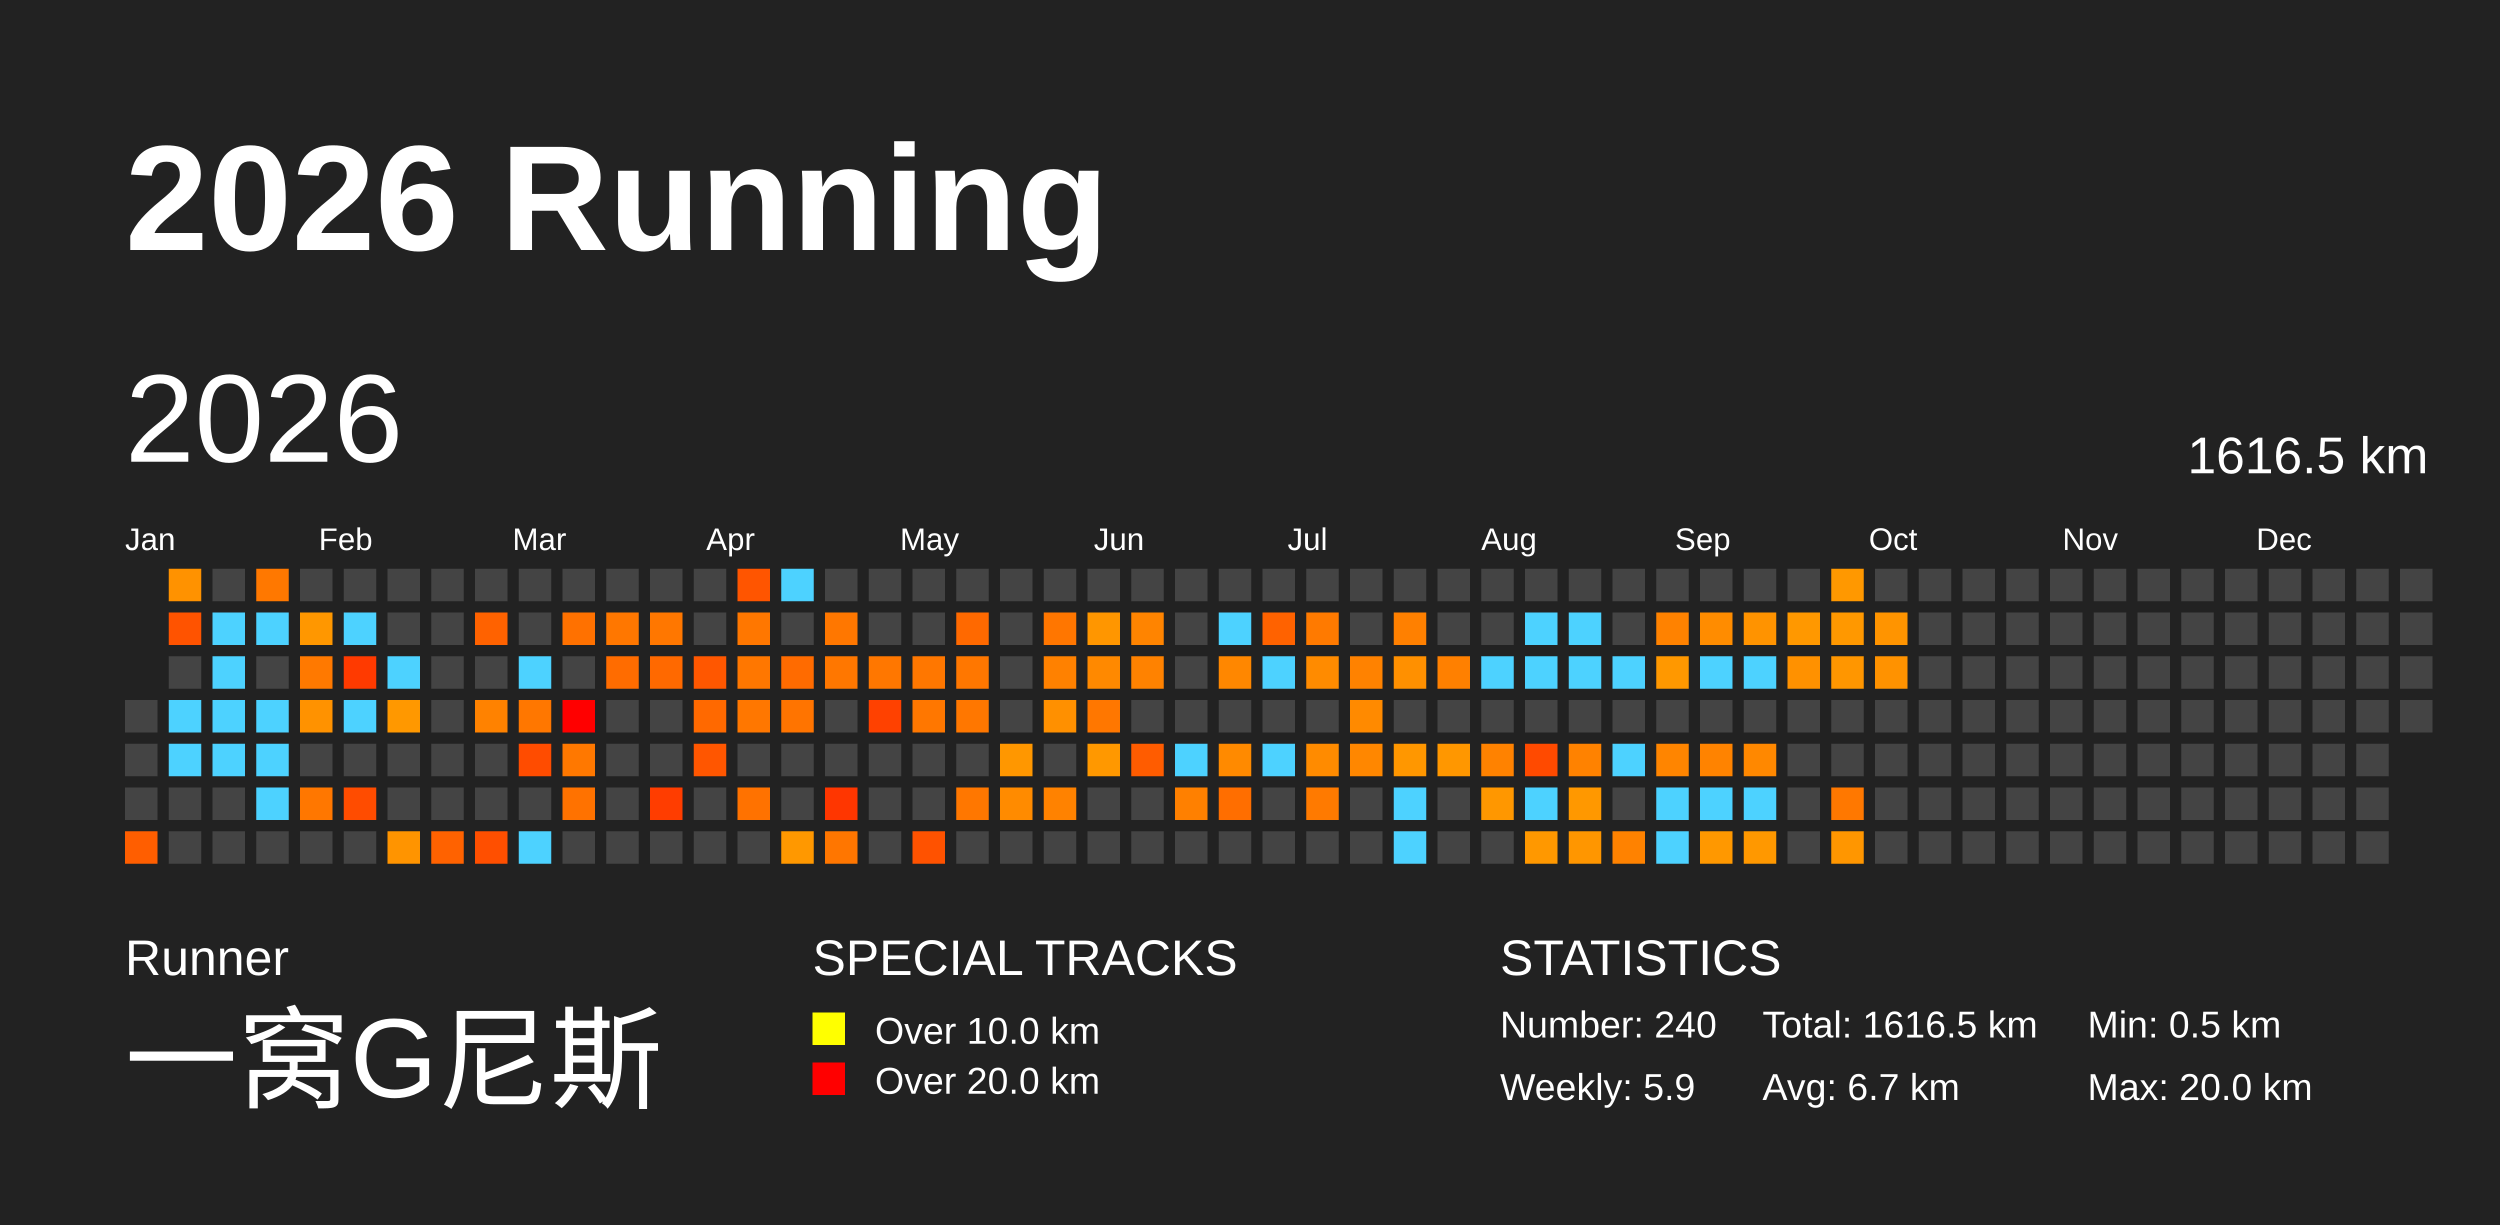
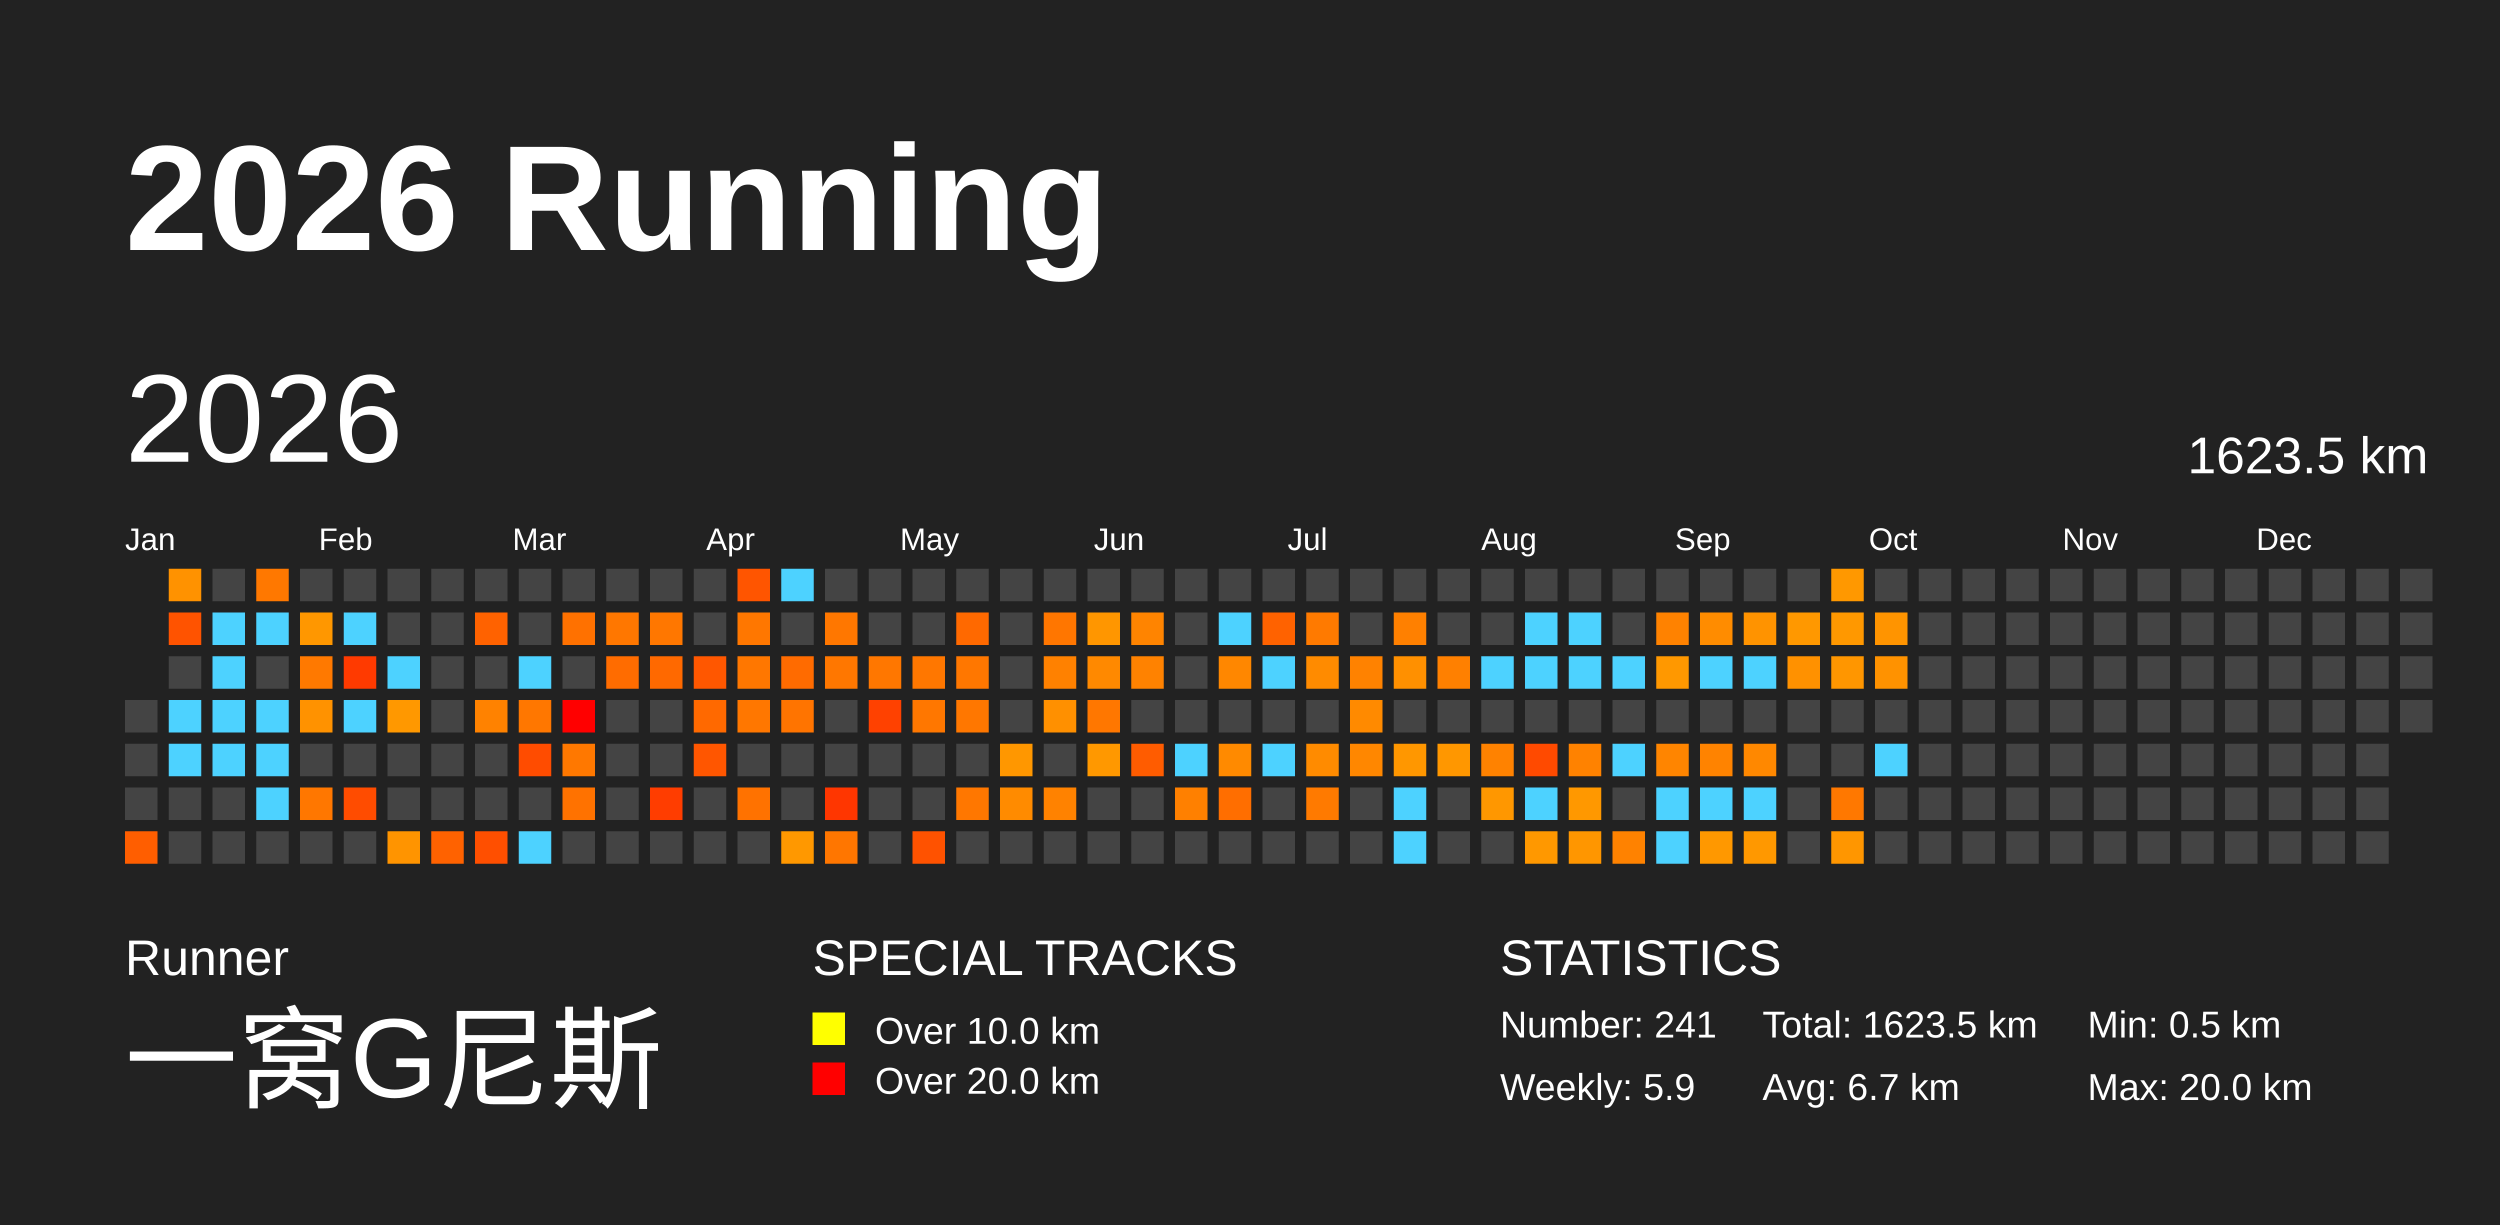
<svg xmlns="http://www.w3.org/2000/svg" baseProfile="full" height="98mm" version="1.1" viewBox="0,0,200,98" width="200mm">
  <defs>
    <pattern height="2" id="indoor-stripe" patternUnits="userSpaceOnUse" width="2">
      <line stroke="white" stroke-opacity="0.45" stroke-width="0.5" x1="0" x2="2" y1="2" y2="0" />
    </pattern>
  </defs>
  <rect fill="#222222" height="98" width="200" x="0" y="0" />
  <text fill="#FFFFFF" style="font-size:12px; font-family:Arial; font-weight:bold;" x="10" y="20">2026 Running</text>
  <text fill="#FFFFFF" style="font-size:4px; font-family:Arial" x="10" y="78">Runner</text>
  <text fill="#FFFFFF" style="font-size:9px; font-family:Arial" x="10" y="88">一窝G尼斯</text>
  <text fill="#FFFFFF" style="font-size:4px; font-family:Arial" x="65" y="78">SPECIAL TRACKS</text>
  <rect fill="yellow" height="2.6" width="2.6" x="65" y="81" />
  <text fill="#FFFFFF" style="font-size:3px; font-family:Arial" x="70" y="83.5">Over 10.0 km</text>
  <rect fill="red" height="2.6" width="2.6" x="65" y="85" />
  <text fill="#FFFFFF" style="font-size:3px; font-family:Arial" x="70" y="87.5">Over 20.0 km</text>
  <text fill="#FFFFFF" style="font-size:4px; font-family:Arial" x="120" y="78">STATISTICS</text>
-   <text fill="#FFFFFF" style="font-size:3px; font-family:Arial" x="120" y="83">Number: 240</text>
+   <text fill="#FFFFFF" style="font-size:3px; font-family:Arial" x="120" y="83">Number: 241</text>
  <text fill="#FFFFFF" style="font-size:3px; font-family:Arial" x="120" y="88">Weekly: 5.9</text>
-   <text fill="#FFFFFF" style="font-size:3px; font-family:Arial" x="141" y="83">Total: 1616.5 km</text>
+   <text fill="#FFFFFF" style="font-size:3px; font-family:Arial" x="141" y="83">Total: 1623.5 km</text>
  <text fill="#FFFFFF" style="font-size:3px; font-family:Arial" x="141" y="88">Avg: 6.7 km</text>
  <text fill="#FFFFFF" style="font-size:3px; font-family:Arial" x="167" y="83">Min: 0.5 km</text>
  <text fill="#FFFFFF" style="font-size:3px; font-family:Arial" x="167" y="88">Max: 20.0 km</text>
  <text dominant-baseline="hanging" fill="#FFFFFF" style="font-size:10.0px; font-family:Arial;" x="10" y="30">2026</text>
-   <text dominant-baseline="hanging" fill="#FFFFFF" style="font-size:4.125px; font-family:Arial;" x="175" y="35">1616.5 km</text>
+   <text dominant-baseline="hanging" fill="#FFFFFF" style="font-size:4.125px; font-family:Arial;" x="175" y="35">1623.5 km</text>
  <text fill="#FFFFFF" style="font-size:2.5px; font-family:Arial" x="10.0" y="44">Jan</text>
  <text fill="#FFFFFF" style="font-size:2.5px; font-family:Arial" x="25.5" y="44">Feb</text>
  <text fill="#FFFFFF" style="font-size:2.5px; font-family:Arial" x="41.0" y="44">Mar</text>
  <text fill="#FFFFFF" style="font-size:2.5px; font-family:Arial" x="56.5" y="44">Apr</text>
  <text fill="#FFFFFF" style="font-size:2.5px; font-family:Arial" x="72.0" y="44">May</text>
  <text fill="#FFFFFF" style="font-size:2.5px; font-family:Arial" x="87.5" y="44">Jun</text>
  <text fill="#FFFFFF" style="font-size:2.5px; font-family:Arial" x="103.0" y="44">Jul</text>
  <text fill="#FFFFFF" style="font-size:2.5px; font-family:Arial" x="118.5" y="44">Aug</text>
  <text fill="#FFFFFF" style="font-size:2.5px; font-family:Arial" x="134.0" y="44">Sep</text>
  <text fill="#FFFFFF" style="font-size:2.5px; font-family:Arial" x="149.5" y="44">Oct</text>
  <text fill="#FFFFFF" style="font-size:2.5px; font-family:Arial" x="165.0" y="44">Nov</text>
  <text fill="#FFFFFF" style="font-size:2.5px; font-family:Arial" x="180.5" y="44">Dec</text>
  <rect fill="#444444" height="2.6" width="2.6" x="10.0" y="56.0" />
  <rect fill="#444444" height="2.6" width="2.6" x="10.0" y="59.5" />
  <rect fill="#444444" height="2.6" width="2.6" x="10.0" y="63.0" />
  <rect fill="#ff5e00" height="2.6" width="2.6" x="10.0" y="66.5" />
  <rect fill="#ff9200" height="2.6" width="2.6" x="13.5" y="45.5" />
  <rect fill="#ff5300" height="2.6" width="2.6" x="13.5" y="49.0" />
  <rect fill="#444444" height="2.6" width="2.6" x="13.5" y="52.5" />
  <rect fill="#4dd2ff" height="2.6" width="2.6" x="13.5" y="56.0" />
  <rect fill="#4dd2ff" height="2.6" width="2.6" x="13.5" y="59.5" />
  <rect fill="#444444" height="2.6" width="2.6" x="13.5" y="63.0" />
  <rect fill="#444444" height="2.6" width="2.6" x="13.5" y="66.5" />
  <rect fill="#444444" height="2.6" width="2.6" x="17.0" y="45.5" />
  <rect fill="#4dd2ff" height="2.6" width="2.6" x="17.0" y="49.0" />
  <rect fill="#4dd2ff" height="2.6" width="2.6" x="17.0" y="52.5" />
  <rect fill="#4dd2ff" height="2.6" width="2.6" x="17.0" y="56.0" />
  <rect fill="#4dd2ff" height="2.6" width="2.6" x="17.0" y="59.5" />
  <rect fill="#444444" height="2.6" width="2.6" x="17.0" y="63.0" />
  <rect fill="#444444" height="2.6" width="2.6" x="17.0" y="66.5" />
  <rect fill="#ff7800" height="2.6" width="2.6" x="20.5" y="45.5" />
  <rect fill="#4dd2ff" height="2.6" width="2.6" x="20.5" y="49.0" />
  <rect fill="#444444" height="2.6" width="2.6" x="20.5" y="52.5" />
  <rect fill="#4dd2ff" height="2.6" width="2.6" x="20.5" y="56.0" />
  <rect fill="#4dd2ff" height="2.6" width="2.6" x="20.5" y="59.5" />
  <rect fill="#4dd2ff" height="2.6" width="2.6" x="20.5" y="63.0" />
  <rect fill="#444444" height="2.6" width="2.6" x="20.5" y="66.5" />
  <rect fill="#444444" height="2.6" width="2.6" x="24.0" y="45.5" />
  <rect fill="#ff9700" height="2.6" width="2.6" x="24.0" y="49.0" />
  <rect fill="#ff7900" height="2.6" width="2.6" x="24.0" y="52.5" />
  <rect fill="#ff9200" height="2.6" width="2.6" x="24.0" y="56.0" />
  <rect fill="#444444" height="2.6" width="2.6" x="24.0" y="59.5" />
  <rect fill="#ff7700" height="2.6" width="2.6" x="24.0" y="63.0" />
  <rect fill="#444444" height="2.6" width="2.6" x="24.0" y="66.5" />
  <rect fill="#444444" height="2.6" width="2.6" x="27.5" y="45.5" />
  <rect fill="#4dd2ff" height="2.6" width="2.6" x="27.5" y="49.0" />
  <rect fill="#ff3a00" height="2.6" width="2.6" x="27.5" y="52.5" />
  <rect fill="#4dd2ff" height="2.6" width="2.6" x="27.5" y="56.0" />
  <rect fill="#444444" height="2.6" width="2.6" x="27.5" y="59.5" />
  <rect fill="#ff4c00" height="2.6" width="2.6" x="27.5" y="63.0" />
  <rect fill="#444444" height="2.6" width="2.6" x="27.5" y="66.5" />
  <rect fill="#444444" height="2.6" width="2.6" x="31.0" y="45.5" />
  <rect fill="#444444" height="2.6" width="2.6" x="31.0" y="49.0" />
  <rect fill="#4dd2ff" height="2.6" width="2.6" x="31.0" y="52.5" />
  <rect fill="#ff9800" height="2.6" width="2.6" x="31.0" y="56.0" />
  <rect fill="#444444" height="2.6" width="2.6" x="31.0" y="59.5" />
  <rect fill="#444444" height="2.6" width="2.6" x="31.0" y="63.0" />
  <rect fill="#ff9400" height="2.6" width="2.6" x="31.0" y="66.5" />
  <rect fill="#444444" height="2.6" width="2.6" x="34.5" y="45.5" />
  <rect fill="#444444" height="2.6" width="2.6" x="34.5" y="49.0" />
  <rect fill="#444444" height="2.6" width="2.6" x="34.5" y="52.5" />
  <rect fill="#444444" height="2.6" width="2.6" x="34.5" y="56.0" />
  <rect fill="#444444" height="2.6" width="2.6" x="34.5" y="59.5" />
  <rect fill="#444444" height="2.6" width="2.6" x="34.5" y="63.0" />
  <rect fill="#ff6200" height="2.6" width="2.6" x="34.5" y="66.5" />
  <rect fill="#444444" height="2.6" width="2.6" x="38.0" y="45.5" />
  <rect fill="#ff6200" height="2.6" width="2.6" x="38.0" y="49.0" />
  <rect fill="#444444" height="2.6" width="2.6" x="38.0" y="52.5" />
  <rect fill="#ff8200" height="2.6" width="2.6" x="38.0" y="56.0" />
  <rect fill="#444444" height="2.6" width="2.6" x="38.0" y="59.5" />
  <rect fill="#444444" height="2.6" width="2.6" x="38.0" y="63.0" />
  <rect fill="#ff4f00" height="2.6" width="2.6" x="38.0" y="66.5" />
  <rect fill="#444444" height="2.6" width="2.6" x="41.5" y="45.5" />
  <rect fill="#444444" height="2.6" width="2.6" x="41.5" y="49.0" />
  <rect fill="#4dd2ff" height="2.6" width="2.6" x="41.5" y="52.5" />
  <rect fill="#ff7700" height="2.6" width="2.6" x="41.5" y="56.0" />
  <rect fill="#ff4c00" height="2.6" width="2.6" x="41.5" y="59.5" />
  <rect fill="#444444" height="2.6" width="2.6" x="41.5" y="63.0" />
  <rect fill="#4dd2ff" height="2.6" width="2.6" x="41.5" y="66.5" />
  <rect fill="#444444" height="2.6" width="2.6" x="45.0" y="45.5" />
  <rect fill="#ff7100" height="2.6" width="2.6" x="45.0" y="49.0" />
  <rect fill="#444444" height="2.6" width="2.6" x="45.0" y="52.5" />
  <rect fill="red" height="2.6" width="2.6" x="45.0" y="56.0" />
  <rect fill="#ff7800" height="2.6" width="2.6" x="45.0" y="59.5" />
  <rect fill="#ff7200" height="2.6" width="2.6" x="45.0" y="63.0" />
  <rect fill="#444444" height="2.6" width="2.6" x="45.0" y="66.5" />
  <rect fill="#444444" height="2.6" width="2.6" x="48.5" y="45.5" />
  <rect fill="#ff7700" height="2.6" width="2.6" x="48.5" y="49.0" />
  <rect fill="#ff6c00" height="2.6" width="2.6" x="48.5" y="52.5" />
  <rect fill="#444444" height="2.6" width="2.6" x="48.5" y="56.0" />
  <rect fill="#444444" height="2.6" width="2.6" x="48.5" y="59.5" />
  <rect fill="#444444" height="2.6" width="2.6" x="48.5" y="63.0" />
  <rect fill="#444444" height="2.6" width="2.6" x="48.5" y="66.5" />
  <rect fill="#444444" height="2.6" width="2.6" x="52.0" y="45.5" />
  <rect fill="#ff7700" height="2.6" width="2.6" x="52.0" y="49.0" />
  <rect fill="#ff6900" height="2.6" width="2.6" x="52.0" y="52.5" />
  <rect fill="#444444" height="2.6" width="2.6" x="52.0" y="56.0" />
  <rect fill="#444444" height="2.6" width="2.6" x="52.0" y="59.5" />
  <rect fill="#ff3d00" height="2.6" width="2.6" x="52.0" y="63.0" />
  <rect fill="#444444" height="2.6" width="2.6" x="52.0" y="66.5" />
  <rect fill="#444444" height="2.6" width="2.6" x="55.5" y="45.5" />
  <rect fill="#444444" height="2.6" width="2.6" x="55.5" y="49.0" />
  <rect fill="#ff5700" height="2.6" width="2.6" x="55.5" y="52.5" />
  <rect fill="#ff6900" height="2.6" width="2.6" x="55.5" y="56.0" />
  <rect fill="#ff5600" height="2.6" width="2.6" x="55.5" y="59.5" />
  <rect fill="#444444" height="2.6" width="2.6" x="55.5" y="63.0" />
  <rect fill="#444444" height="2.6" width="2.6" x="55.5" y="66.5" />
  <rect fill="#ff5500" height="2.6" width="2.6" x="59.0" y="45.5" />
  <rect fill="#ff7700" height="2.6" width="2.6" x="59.0" y="49.0" />
  <rect fill="#ff7700" height="2.6" width="2.6" x="59.0" y="52.5" />
  <rect fill="#ff7700" height="2.6" width="2.6" x="59.0" y="56.0" />
  <rect fill="#444444" height="2.6" width="2.6" x="59.0" y="59.5" />
  <rect fill="#ff7200" height="2.6" width="2.6" x="59.0" y="63.0" />
  <rect fill="#444444" height="2.6" width="2.6" x="59.0" y="66.5" />
  <rect fill="#4dd2ff" height="2.6" width="2.6" x="62.5" y="45.5" />
  <rect fill="#444444" height="2.6" width="2.6" x="62.5" y="49.0" />
  <rect fill="#ff6b00" height="2.6" width="2.6" x="62.5" y="52.5" />
  <rect fill="#ff7400" height="2.6" width="2.6" x="62.5" y="56.0" />
  <rect fill="#444444" height="2.6" width="2.6" x="62.5" y="59.5" />
  <rect fill="#444444" height="2.6" width="2.6" x="62.5" y="63.0" />
  <rect fill="#ff9800" height="2.6" width="2.6" x="62.5" y="66.5" />
  <rect fill="#444444" height="2.6" width="2.6" x="66.0" y="45.5" />
  <rect fill="#ff7700" height="2.6" width="2.6" x="66.0" y="49.0" />
  <rect fill="#ff7700" height="2.6" width="2.6" x="66.0" y="52.5" />
  <rect fill="#444444" height="2.6" width="2.6" x="66.0" y="56.0" />
  <rect fill="#444444" height="2.6" width="2.6" x="66.0" y="59.5" />
  <rect fill="#ff3600" height="2.6" width="2.6" x="66.0" y="63.0" />
  <rect fill="#ff7600" height="2.6" width="2.6" x="66.0" y="66.5" />
  <rect fill="#444444" height="2.6" width="2.6" x="69.5" y="45.5" />
  <rect fill="#444444" height="2.6" width="2.6" x="69.5" y="49.0" />
  <rect fill="#ff7700" height="2.6" width="2.6" x="69.5" y="52.5" />
  <rect fill="#ff4100" height="2.6" width="2.6" x="69.5" y="56.0" />
  <rect fill="#444444" height="2.6" width="2.6" x="69.5" y="59.5" />
  <rect fill="#444444" height="2.6" width="2.6" x="69.5" y="63.0" />
  <rect fill="#444444" height="2.6" width="2.6" x="69.5" y="66.5" />
  <rect fill="#444444" height="2.6" width="2.6" x="73.0" y="45.5" />
  <rect fill="#444444" height="2.6" width="2.6" x="73.0" y="49.0" />
  <rect fill="#ff7700" height="2.6" width="2.6" x="73.0" y="52.5" />
  <rect fill="#ff7700" height="2.6" width="2.6" x="73.0" y="56.0" />
  <rect fill="#444444" height="2.6" width="2.6" x="73.0" y="59.5" />
  <rect fill="#444444" height="2.6" width="2.6" x="73.0" y="63.0" />
  <rect fill="#ff5200" height="2.6" width="2.6" x="73.0" y="66.5" />
  <rect fill="#444444" height="2.6" width="2.6" x="76.5" y="45.5" />
  <rect fill="#ff6900" height="2.6" width="2.6" x="76.5" y="49.0" />
  <rect fill="#ff7700" height="2.6" width="2.6" x="76.5" y="52.5" />
  <rect fill="#ff7700" height="2.6" width="2.6" x="76.5" y="56.0" />
  <rect fill="#444444" height="2.6" width="2.6" x="76.5" y="59.5" />
  <rect fill="#ff7700" height="2.6" width="2.6" x="76.5" y="63.0" />
  <rect fill="#444444" height="2.6" width="2.6" x="76.5" y="66.5" />
  <rect fill="#444444" height="2.6" width="2.6" x="80.0" y="45.5" />
  <rect fill="#444444" height="2.6" width="2.6" x="80.0" y="49.0" />
  <rect fill="#444444" height="2.6" width="2.6" x="80.0" y="52.5" />
  <rect fill="#444444" height="2.6" width="2.6" x="80.0" y="56.0" />
  <rect fill="#ff9700" height="2.6" width="2.6" x="80.0" y="59.5" />
  <rect fill="#ff8b00" height="2.6" width="2.6" x="80.0" y="63.0" />
  <rect fill="#444444" height="2.6" width="2.6" x="80.0" y="66.5" />
  <rect fill="#444444" height="2.6" width="2.6" x="83.5" y="45.5" />
  <rect fill="#ff7600" height="2.6" width="2.6" x="83.5" y="49.0" />
  <rect fill="#ff8100" height="2.6" width="2.6" x="83.5" y="52.5" />
  <rect fill="#ff9000" height="2.6" width="2.6" x="83.5" y="56.0" />
  <rect fill="#444444" height="2.6" width="2.6" x="83.5" y="59.5" />
  <rect fill="#ff8200" height="2.6" width="2.6" x="83.5" y="63.0" />
  <rect fill="#444444" height="2.6" width="2.6" x="83.5" y="66.5" />
  <rect fill="#444444" height="2.6" width="2.6" x="87.0" y="45.5" />
  <rect fill="#ff9600" height="2.6" width="2.6" x="87.0" y="49.0" />
  <rect fill="#ff8900" height="2.6" width="2.6" x="87.0" y="52.5" />
  <rect fill="#ff7700" height="2.6" width="2.6" x="87.0" y="56.0" />
  <rect fill="#ff9800" height="2.6" width="2.6" x="87.0" y="59.5" />
  <rect fill="#444444" height="2.6" width="2.6" x="87.0" y="63.0" />
  <rect fill="#444444" height="2.6" width="2.6" x="87.0" y="66.5" />
  <rect fill="#444444" height="2.6" width="2.6" x="90.5" y="45.5" />
  <rect fill="#ff8400" height="2.6" width="2.6" x="90.5" y="49.0" />
  <rect fill="#ff8200" height="2.6" width="2.6" x="90.5" y="52.5" />
  <rect fill="#444444" height="2.6" width="2.6" x="90.5" y="56.0" />
  <rect fill="#ff5c00" height="2.6" width="2.6" x="90.5" y="59.5" />
  <rect fill="#444444" height="2.6" width="2.6" x="90.5" y="63.0" />
  <rect fill="#444444" height="2.6" width="2.6" x="90.5" y="66.5" />
  <rect fill="#444444" height="2.6" width="2.6" x="94.0" y="45.5" />
  <rect fill="#444444" height="2.6" width="2.6" x="94.0" y="49.0" />
  <rect fill="#444444" height="2.6" width="2.6" x="94.0" y="52.5" />
  <rect fill="#444444" height="2.6" width="2.6" x="94.0" y="56.0" />
  <rect fill="#4dd2ff" height="2.6" width="2.6" x="94.0" y="59.5" />
  <rect fill="#ff8000" height="2.6" width="2.6" x="94.0" y="63.0" />
  <rect fill="#444444" height="2.6" width="2.6" x="94.0" y="66.5" />
  <rect fill="#444444" height="2.6" width="2.6" x="97.5" y="45.5" />
  <rect fill="#4dd2ff" height="2.6" width="2.6" x="97.5" y="49.0" />
  <rect fill="#ff8700" height="2.6" width="2.6" x="97.5" y="52.5" />
  <rect fill="#444444" height="2.6" width="2.6" x="97.5" y="56.0" />
  <rect fill="#ff8a00" height="2.6" width="2.6" x="97.5" y="59.5" />
  <rect fill="#ff6e00" height="2.6" width="2.6" x="97.5" y="63.0" />
  <rect fill="#444444" height="2.6" width="2.6" x="97.5" y="66.5" />
  <rect fill="#444444" height="2.6" width="2.6" x="101.0" y="45.5" />
  <rect fill="#ff6200" height="2.6" width="2.6" x="101.0" y="49.0" />
  <rect fill="#4dd2ff" height="2.6" width="2.6" x="101.0" y="52.5" />
  <rect fill="#444444" height="2.6" width="2.6" x="101.0" y="56.0" />
  <rect fill="#4dd2ff" height="2.6" width="2.6" x="101.0" y="59.5" />
  <rect fill="#444444" height="2.6" width="2.6" x="101.0" y="63.0" />
  <rect fill="#444444" height="2.6" width="2.6" x="101.0" y="66.5" />
  <rect fill="#444444" height="2.6" width="2.6" x="104.5" y="45.5" />
  <rect fill="#ff7a00" height="2.6" width="2.6" x="104.5" y="49.0" />
  <rect fill="#ff8b00" height="2.6" width="2.6" x="104.5" y="52.5" />
  <rect fill="#444444" height="2.6" width="2.6" x="104.5" y="56.0" />
  <rect fill="#ff8b00" height="2.6" width="2.6" x="104.5" y="59.5" />
  <rect fill="#ff7a00" height="2.6" width="2.6" x="104.5" y="63.0" />
  <rect fill="#444444" height="2.6" width="2.6" x="104.5" y="66.5" />
  <rect fill="#444444" height="2.6" width="2.6" x="108.0" y="45.5" />
  <rect fill="#444444" height="2.6" width="2.6" x="108.0" y="49.0" />
  <rect fill="#ff8200" height="2.6" width="2.6" x="108.0" y="52.5" />
  <rect fill="#ff8a00" height="2.6" width="2.6" x="108.0" y="56.0" />
  <rect fill="#ff8700" height="2.6" width="2.6" x="108.0" y="59.5" />
  <rect fill="#444444" height="2.6" width="2.6" x="108.0" y="63.0" />
  <rect fill="#444444" height="2.6" width="2.6" x="108.0" y="66.5" />
  <rect fill="#444444" height="2.6" width="2.6" x="111.5" y="45.5" />
  <rect fill="#ff8000" height="2.6" width="2.6" x="111.5" y="49.0" />
  <rect fill="#ff9000" height="2.6" width="2.6" x="111.5" y="52.5" />
  <rect fill="#444444" height="2.6" width="2.6" x="111.5" y="56.0" />
  <rect fill="#ff9700" height="2.6" width="2.6" x="111.5" y="59.5" />
  <rect fill="#4dd2ff" height="2.6" width="2.6" x="111.5" y="63.0" />
  <rect fill="#4dd2ff" height="2.6" width="2.6" x="111.5" y="66.5" />
  <rect fill="#444444" height="2.6" width="2.6" x="115.0" y="45.5" />
  <rect fill="#444444" height="2.6" width="2.6" x="115.0" y="49.0" />
  <rect fill="#ff8000" height="2.6" width="2.6" x="115.0" y="52.5" />
  <rect fill="#444444" height="2.6" width="2.6" x="115.0" y="56.0" />
  <rect fill="#ff9700" height="2.6" width="2.6" x="115.0" y="59.5" />
  <rect fill="#444444" height="2.6" width="2.6" x="115.0" y="63.0" />
  <rect fill="#444444" height="2.6" width="2.6" x="115.0" y="66.5" />
  <rect fill="#444444" height="2.6" width="2.6" x="118.5" y="45.5" />
  <rect fill="#444444" height="2.6" width="2.6" x="118.5" y="49.0" />
  <rect fill="#4dd2ff" height="2.6" width="2.6" x="118.5" y="52.5" />
  <rect fill="#444444" height="2.6" width="2.6" x="118.5" y="56.0" />
  <rect fill="#ff8200" height="2.6" width="2.6" x="118.5" y="59.5" />
  <rect fill="#ff9700" height="2.6" width="2.6" x="118.5" y="63.0" />
  <rect fill="#444444" height="2.6" width="2.6" x="118.5" y="66.5" />
  <rect fill="#444444" height="2.6" width="2.6" x="122.0" y="45.5" />
  <rect fill="#4dd2ff" height="2.6" width="2.6" x="122.0" y="49.0" />
  <rect fill="#4dd2ff" height="2.6" width="2.6" x="122.0" y="52.5" />
  <rect fill="#444444" height="2.6" width="2.6" x="122.0" y="56.0" />
  <rect fill="#ff4a00" height="2.6" width="2.6" x="122.0" y="59.5" />
  <rect fill="#4dd2ff" height="2.6" width="2.6" x="122.0" y="63.0" />
  <rect fill="#ff9800" height="2.6" width="2.6" x="122.0" y="66.5" />
  <rect fill="#444444" height="2.6" width="2.6" x="125.5" y="45.5" />
  <rect fill="#4dd2ff" height="2.6" width="2.6" x="125.5" y="49.0" />
  <rect fill="#4dd2ff" height="2.6" width="2.6" x="125.5" y="52.5" />
  <rect fill="#444444" height="2.6" width="2.6" x="125.5" y="56.0" />
  <rect fill="#ff8200" height="2.6" width="2.6" x="125.5" y="59.5" />
  <rect fill="#ff9800" height="2.6" width="2.6" x="125.5" y="63.0" />
  <rect fill="#ff9600" height="2.6" width="2.6" x="125.5" y="66.5" />
  <rect fill="#444444" height="2.6" width="2.6" x="129.0" y="45.5" />
  <rect fill="#444444" height="2.6" width="2.6" x="129.0" y="49.0" />
  <rect fill="#4dd2ff" height="2.6" width="2.6" x="129.0" y="52.5" />
  <rect fill="#444444" height="2.6" width="2.6" x="129.0" y="56.0" />
  <rect fill="#4dd2ff" height="2.6" width="2.6" x="129.0" y="59.5" />
  <rect fill="#444444" height="2.6" width="2.6" x="129.0" y="63.0" />
  <rect fill="#ff8200" height="2.6" width="2.6" x="129.0" y="66.5" />
  <rect fill="#444444" height="2.6" width="2.6" x="132.5" y="45.5" />
  <rect fill="#ff8200" height="2.6" width="2.6" x="132.5" y="49.0" />
  <rect fill="#ff9800" height="2.6" width="2.6" x="132.5" y="52.5" />
  <rect fill="#444444" height="2.6" width="2.6" x="132.5" y="56.0" />
  <rect fill="#ff8500" height="2.6" width="2.6" x="132.5" y="59.5" />
  <rect fill="#4dd2ff" height="2.6" width="2.6" x="132.5" y="63.0" />
  <rect fill="#4dd2ff" height="2.6" width="2.6" x="132.5" y="66.5" />
  <rect fill="#444444" height="2.6" width="2.6" x="136.0" y="45.5" />
  <rect fill="#ff8c00" height="2.6" width="2.6" x="136.0" y="49.0" />
  <rect fill="#4dd2ff" height="2.6" width="2.6" x="136.0" y="52.5" />
  <rect fill="#444444" height="2.6" width="2.6" x="136.0" y="56.0" />
  <rect fill="#ff8300" height="2.6" width="2.6" x="136.0" y="59.5" />
  <rect fill="#4dd2ff" height="2.6" width="2.6" x="136.0" y="63.0" />
  <rect fill="#ff9800" height="2.6" width="2.6" x="136.0" y="66.5" />
  <rect fill="#444444" height="2.6" width="2.6" x="139.5" y="45.5" />
  <rect fill="#ff9300" height="2.6" width="2.6" x="139.5" y="49.0" />
  <rect fill="#4dd2ff" height="2.6" width="2.6" x="139.5" y="52.5" />
  <rect fill="#444444" height="2.6" width="2.6" x="139.5" y="56.0" />
  <rect fill="#ff8800" height="2.6" width="2.6" x="139.5" y="59.5" />
  <rect fill="#4dd2ff" height="2.6" width="2.6" x="139.5" y="63.0" />
  <rect fill="#ff9800" height="2.6" width="2.6" x="139.5" y="66.5" />
  <rect fill="#444444" height="2.6" width="2.6" x="143.0" y="45.5" />
  <rect fill="#ff9800" height="2.6" width="2.6" x="143.0" y="49.0" />
  <rect fill="#ff9100" height="2.6" width="2.6" x="143.0" y="52.5" />
  <rect fill="#444444" height="2.6" width="2.6" x="143.0" y="56.0" />
  <rect fill="#444444" height="2.6" width="2.6" x="143.0" y="59.5" />
  <rect fill="#444444" height="2.6" width="2.6" x="143.0" y="63.0" />
  <rect fill="#444444" height="2.6" width="2.6" x="143.0" y="66.5" />
  <rect fill="#ff9800" height="2.6" width="2.6" x="146.5" y="45.5" />
  <rect fill="#ff9800" height="2.6" width="2.6" x="146.5" y="49.0" />
  <rect fill="#ff9600" height="2.6" width="2.6" x="146.5" y="52.5" />
  <rect fill="#444444" height="2.6" width="2.6" x="146.5" y="56.0" />
  <rect fill="#444444" height="2.6" width="2.6" x="146.5" y="59.5" />
  <rect fill="#ff7800" height="2.6" width="2.6" x="146.5" y="63.0" />
  <rect fill="#ff9600" height="2.6" width="2.6" x="146.5" y="66.5" />
  <rect fill="#444444" height="2.6" width="2.6" x="150.0" y="45.5" />
  <rect fill="#ff9400" height="2.6" width="2.6" x="150.0" y="49.0" />
  <rect fill="#ff9200" height="2.6" width="2.6" x="150.0" y="52.5" />
  <rect fill="#444444" height="2.6" width="2.6" x="150.0" y="56.0" />
-   <rect fill="#444444" height="2.6" width="2.6" x="150.0" y="59.5" />
+   <rect fill="#4dd2ff" height="2.6" width="2.6" x="150.0" y="59.5" />
  <rect fill="#444444" height="2.6" width="2.6" x="150.0" y="63.0" />
  <rect fill="#444444" height="2.6" width="2.6" x="150.0" y="66.5" />
  <rect fill="#444444" height="2.6" width="2.6" x="153.5" y="45.5" />
  <rect fill="#444444" height="2.6" width="2.6" x="153.5" y="49.0" />
  <rect fill="#444444" height="2.6" width="2.6" x="153.5" y="52.5" />
  <rect fill="#444444" height="2.6" width="2.6" x="153.5" y="56.0" />
  <rect fill="#444444" height="2.6" width="2.6" x="153.5" y="59.5" />
  <rect fill="#444444" height="2.6" width="2.6" x="153.5" y="63.0" />
  <rect fill="#444444" height="2.6" width="2.6" x="153.5" y="66.5" />
  <rect fill="#444444" height="2.6" width="2.6" x="157.0" y="45.5" />
  <rect fill="#444444" height="2.6" width="2.6" x="157.0" y="49.0" />
  <rect fill="#444444" height="2.6" width="2.6" x="157.0" y="52.5" />
  <rect fill="#444444" height="2.6" width="2.6" x="157.0" y="56.0" />
  <rect fill="#444444" height="2.6" width="2.6" x="157.0" y="59.5" />
  <rect fill="#444444" height="2.6" width="2.6" x="157.0" y="63.0" />
  <rect fill="#444444" height="2.6" width="2.6" x="157.0" y="66.5" />
  <rect fill="#444444" height="2.6" width="2.6" x="160.5" y="45.5" />
  <rect fill="#444444" height="2.6" width="2.6" x="160.5" y="49.0" />
  <rect fill="#444444" height="2.6" width="2.6" x="160.5" y="52.5" />
  <rect fill="#444444" height="2.6" width="2.6" x="160.5" y="56.0" />
  <rect fill="#444444" height="2.6" width="2.6" x="160.5" y="59.5" />
  <rect fill="#444444" height="2.6" width="2.6" x="160.5" y="63.0" />
  <rect fill="#444444" height="2.6" width="2.6" x="160.5" y="66.5" />
  <rect fill="#444444" height="2.6" width="2.6" x="164.0" y="45.5" />
  <rect fill="#444444" height="2.6" width="2.6" x="164.0" y="49.0" />
  <rect fill="#444444" height="2.6" width="2.6" x="164.0" y="52.5" />
  <rect fill="#444444" height="2.6" width="2.6" x="164.0" y="56.0" />
  <rect fill="#444444" height="2.6" width="2.6" x="164.0" y="59.5" />
  <rect fill="#444444" height="2.6" width="2.6" x="164.0" y="63.0" />
  <rect fill="#444444" height="2.6" width="2.6" x="164.0" y="66.5" />
  <rect fill="#444444" height="2.6" width="2.6" x="167.5" y="45.5" />
  <rect fill="#444444" height="2.6" width="2.6" x="167.5" y="49.0" />
  <rect fill="#444444" height="2.6" width="2.6" x="167.5" y="52.5" />
  <rect fill="#444444" height="2.6" width="2.6" x="167.5" y="56.0" />
  <rect fill="#444444" height="2.6" width="2.6" x="167.5" y="59.5" />
  <rect fill="#444444" height="2.6" width="2.6" x="167.5" y="63.0" />
  <rect fill="#444444" height="2.6" width="2.6" x="167.5" y="66.5" />
  <rect fill="#444444" height="2.6" width="2.6" x="171.0" y="45.5" />
  <rect fill="#444444" height="2.6" width="2.6" x="171.0" y="49.0" />
  <rect fill="#444444" height="2.6" width="2.6" x="171.0" y="52.5" />
  <rect fill="#444444" height="2.6" width="2.6" x="171.0" y="56.0" />
  <rect fill="#444444" height="2.6" width="2.6" x="171.0" y="59.5" />
  <rect fill="#444444" height="2.6" width="2.6" x="171.0" y="63.0" />
  <rect fill="#444444" height="2.6" width="2.6" x="171.0" y="66.5" />
  <rect fill="#444444" height="2.6" width="2.6" x="174.5" y="45.5" />
  <rect fill="#444444" height="2.6" width="2.6" x="174.5" y="49.0" />
  <rect fill="#444444" height="2.6" width="2.6" x="174.5" y="52.5" />
  <rect fill="#444444" height="2.6" width="2.6" x="174.5" y="56.0" />
  <rect fill="#444444" height="2.6" width="2.6" x="174.5" y="59.5" />
  <rect fill="#444444" height="2.6" width="2.6" x="174.5" y="63.0" />
  <rect fill="#444444" height="2.6" width="2.6" x="174.5" y="66.5" />
  <rect fill="#444444" height="2.6" width="2.6" x="178.0" y="45.5" />
  <rect fill="#444444" height="2.6" width="2.6" x="178.0" y="49.0" />
  <rect fill="#444444" height="2.6" width="2.6" x="178.0" y="52.5" />
  <rect fill="#444444" height="2.6" width="2.6" x="178.0" y="56.0" />
  <rect fill="#444444" height="2.6" width="2.6" x="178.0" y="59.5" />
  <rect fill="#444444" height="2.6" width="2.6" x="178.0" y="63.0" />
  <rect fill="#444444" height="2.6" width="2.6" x="178.0" y="66.5" />
  <rect fill="#444444" height="2.6" width="2.6" x="181.5" y="45.5" />
  <rect fill="#444444" height="2.6" width="2.6" x="181.5" y="49.0" />
  <rect fill="#444444" height="2.6" width="2.6" x="181.5" y="52.5" />
  <rect fill="#444444" height="2.6" width="2.6" x="181.5" y="56.0" />
  <rect fill="#444444" height="2.6" width="2.6" x="181.5" y="59.5" />
  <rect fill="#444444" height="2.6" width="2.6" x="181.5" y="63.0" />
  <rect fill="#444444" height="2.6" width="2.6" x="181.5" y="66.5" />
  <rect fill="#444444" height="2.6" width="2.6" x="185.0" y="45.5" />
  <rect fill="#444444" height="2.6" width="2.6" x="185.0" y="49.0" />
  <rect fill="#444444" height="2.6" width="2.6" x="185.0" y="52.5" />
  <rect fill="#444444" height="2.6" width="2.6" x="185.0" y="56.0" />
  <rect fill="#444444" height="2.6" width="2.6" x="185.0" y="59.5" />
  <rect fill="#444444" height="2.6" width="2.6" x="185.0" y="63.0" />
  <rect fill="#444444" height="2.6" width="2.6" x="185.0" y="66.5" />
  <rect fill="#444444" height="2.6" width="2.6" x="188.5" y="45.5" />
  <rect fill="#444444" height="2.6" width="2.6" x="188.5" y="49.0" />
  <rect fill="#444444" height="2.6" width="2.6" x="188.5" y="52.5" />
  <rect fill="#444444" height="2.6" width="2.6" x="188.5" y="56.0" />
  <rect fill="#444444" height="2.6" width="2.6" x="188.5" y="59.5" />
  <rect fill="#444444" height="2.6" width="2.6" x="188.5" y="63.0" />
  <rect fill="#444444" height="2.6" width="2.6" x="188.5" y="66.5" />
  <rect fill="#444444" height="2.6" width="2.6" x="192.0" y="45.5" />
  <rect fill="#444444" height="2.6" width="2.6" x="192.0" y="49.0" />
  <rect fill="#444444" height="2.6" width="2.6" x="192.0" y="52.5" />
  <rect fill="#444444" height="2.6" width="2.6" x="192.0" y="56.0" />
</svg>
